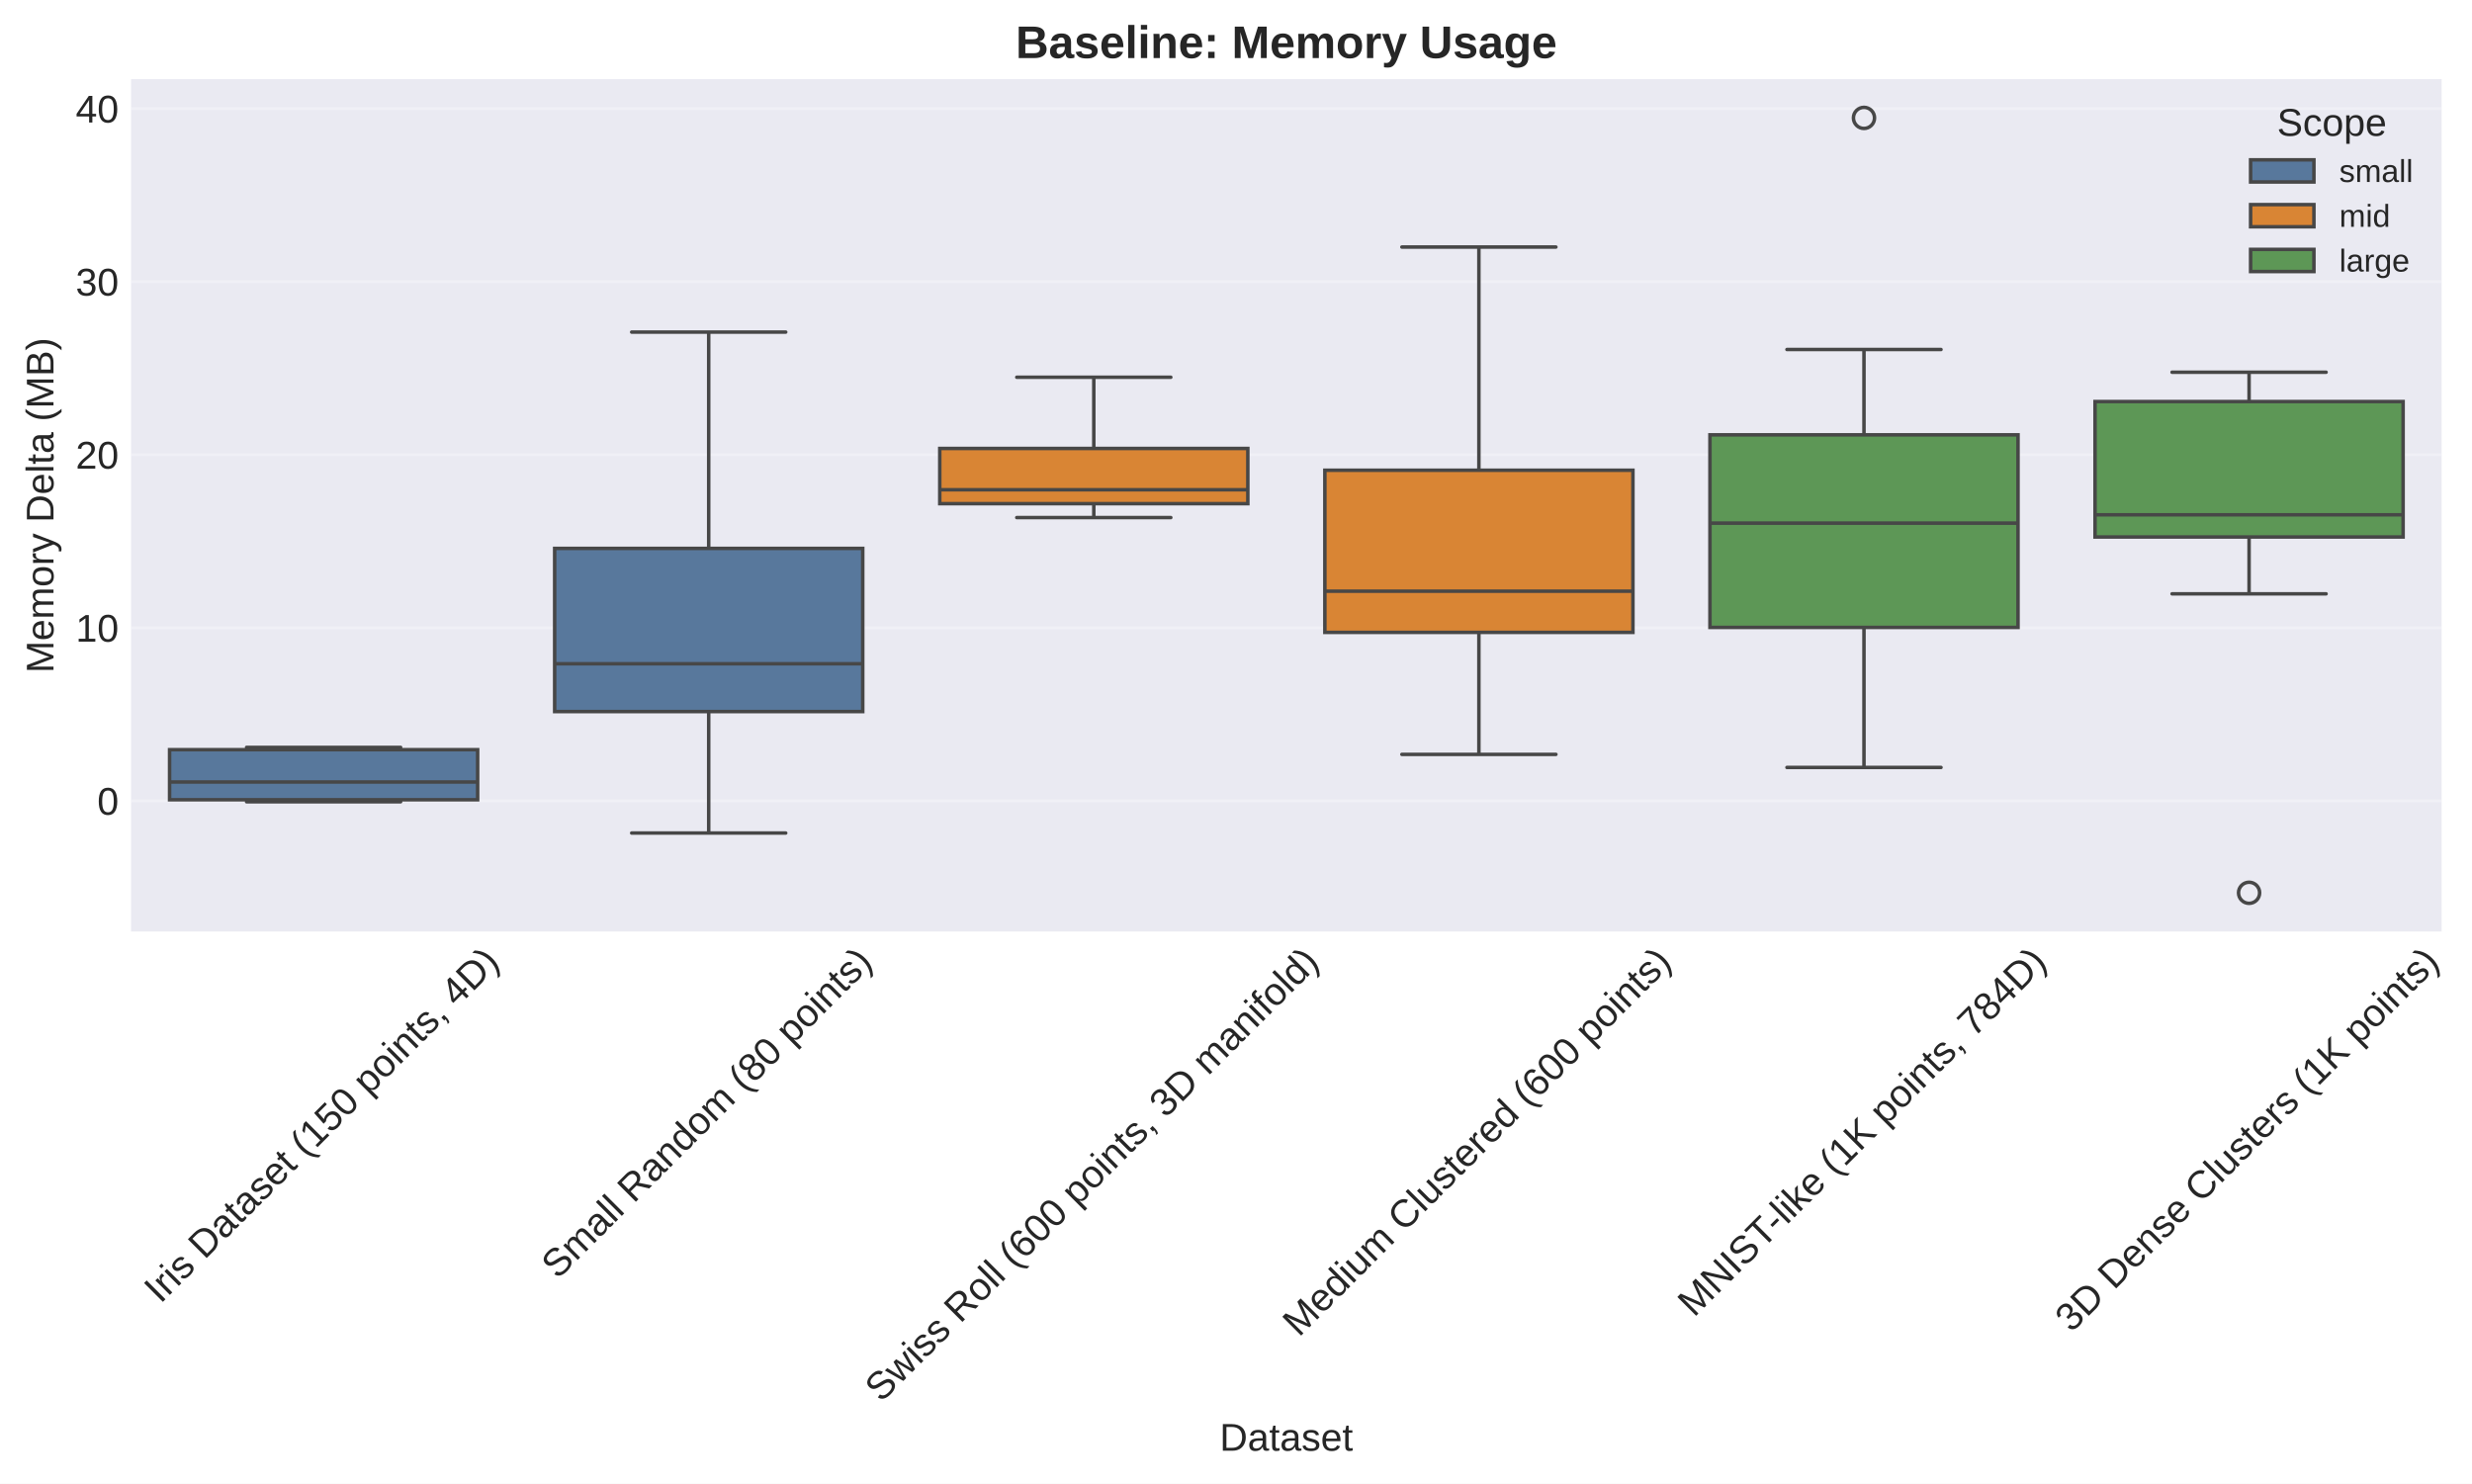
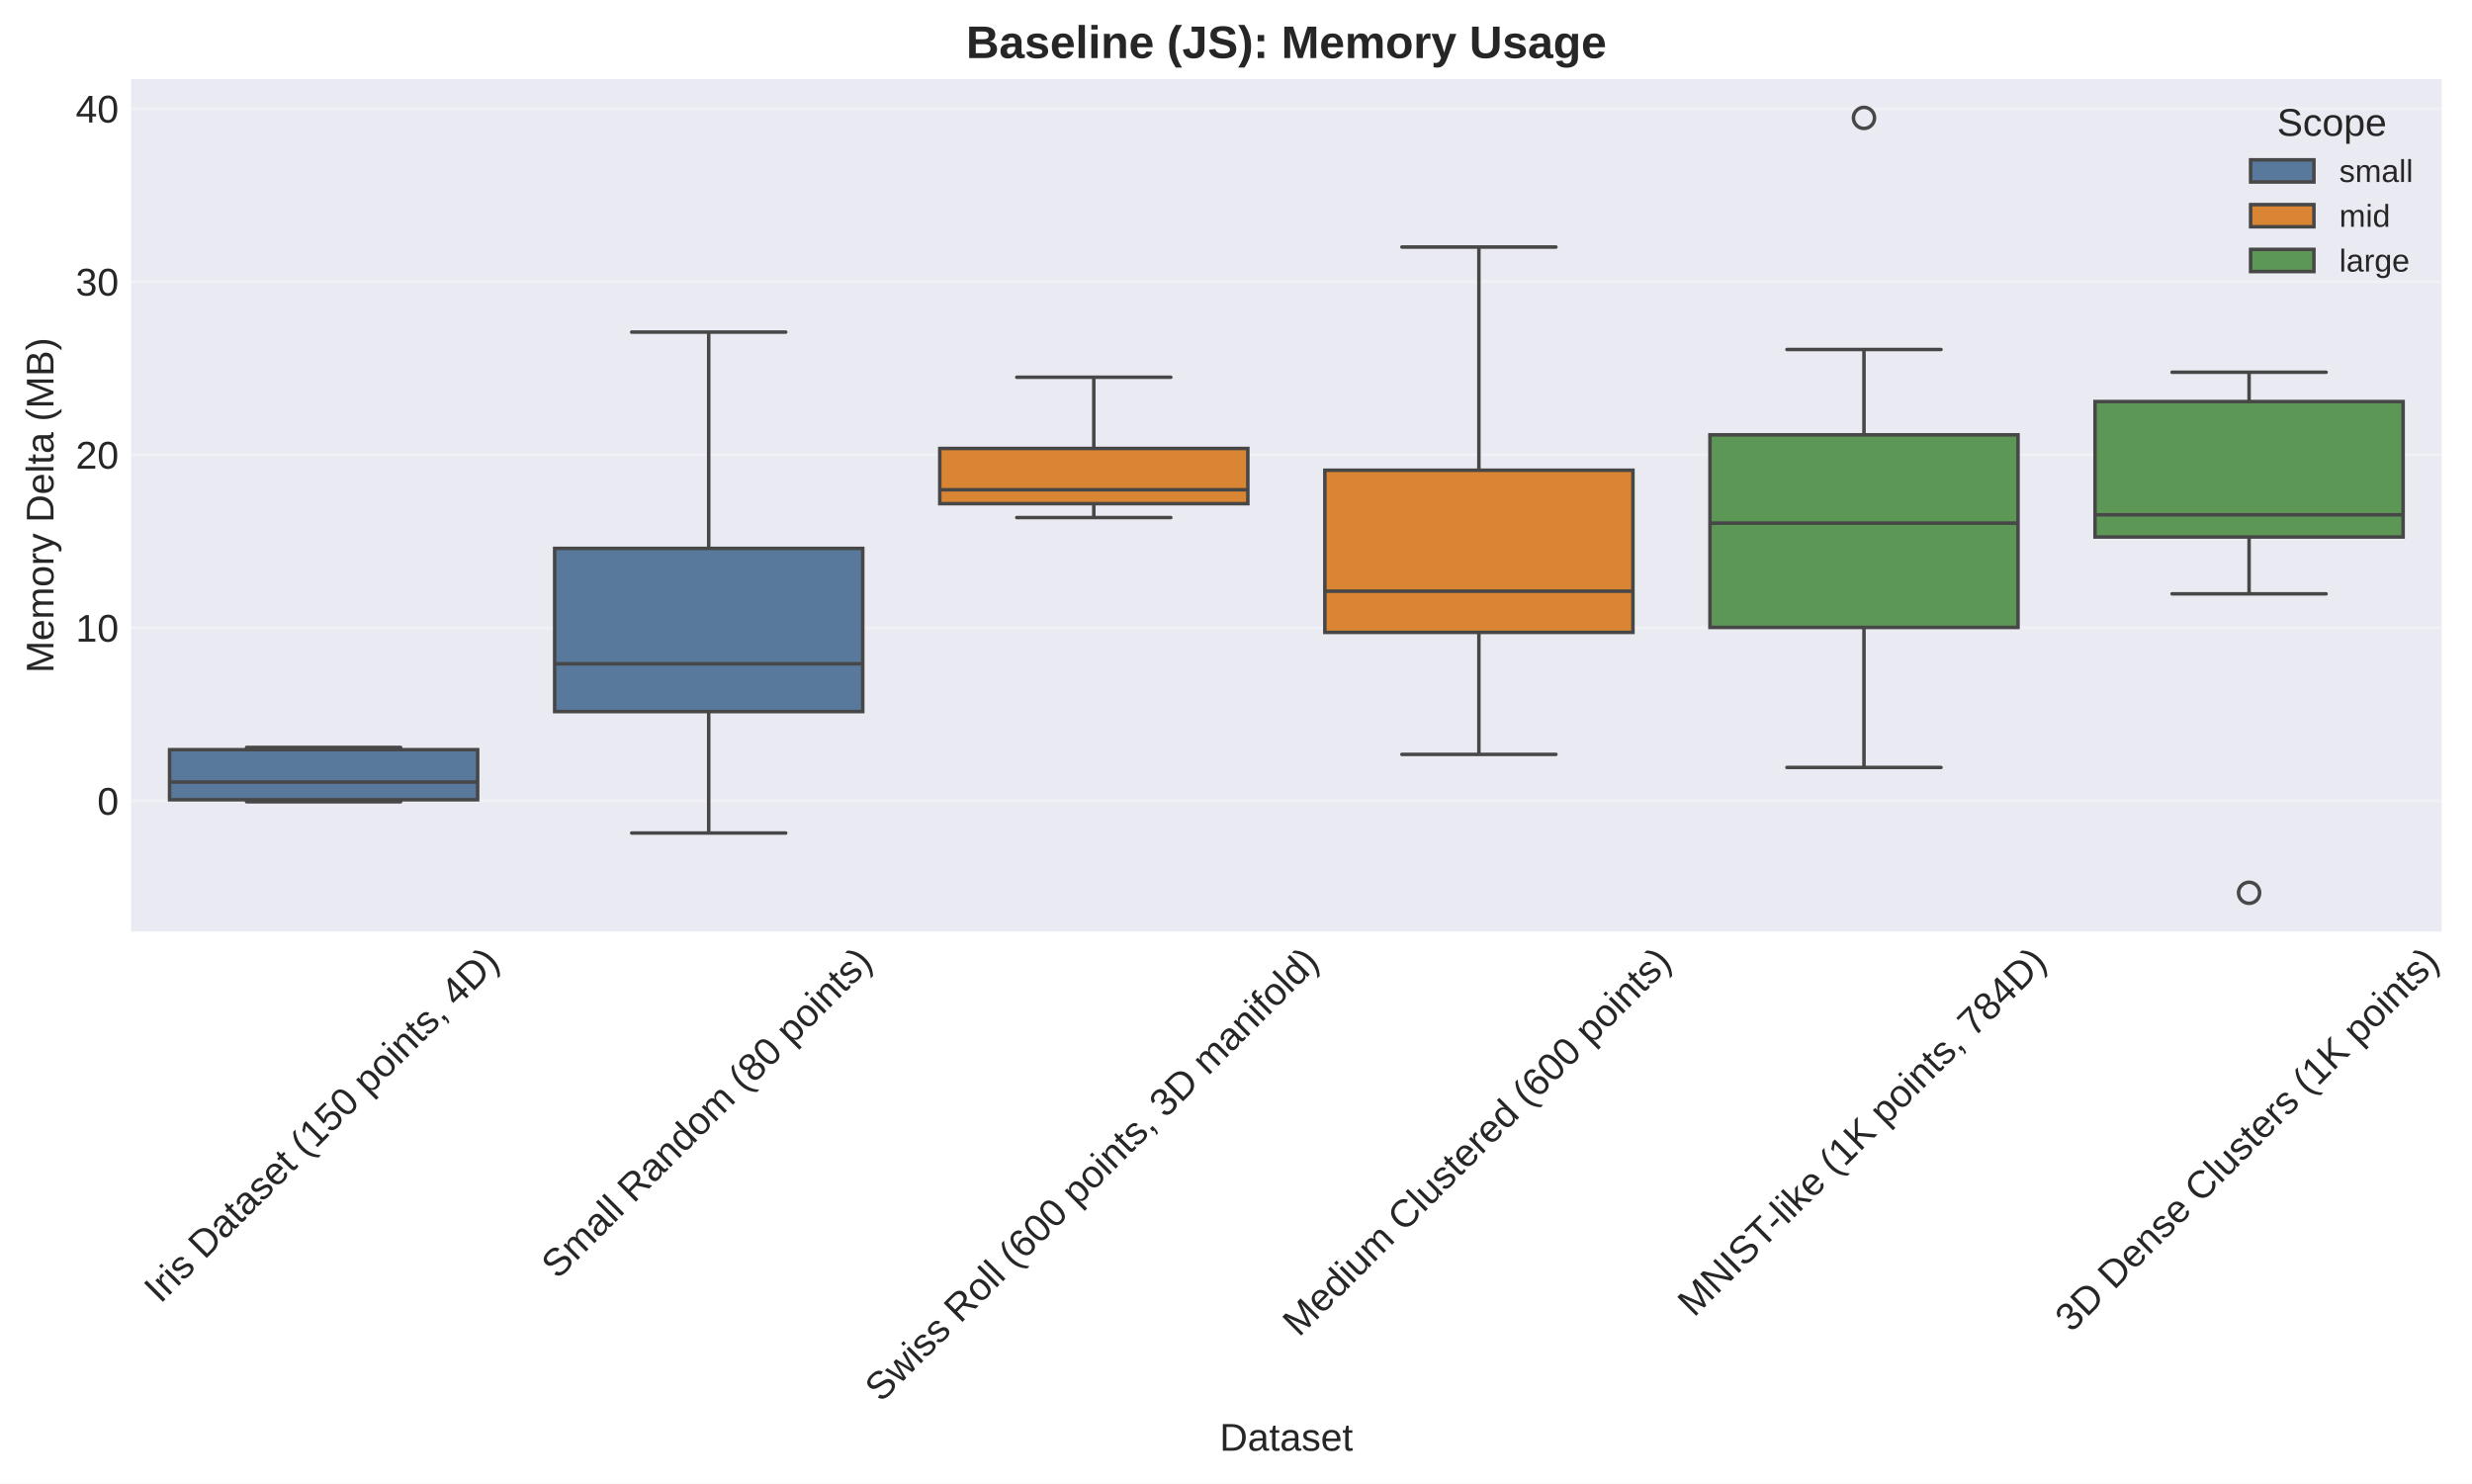
<svg xmlns="http://www.w3.org/2000/svg" xmlns:xlink="http://www.w3.org/1999/xlink" width="702.714pt" height="421.828pt" viewBox="0 0 702.714 421.828" version="1.1">
  <defs>
    <style type="text/css">*{stroke-linejoin: round; stroke-linecap: butt}</style>
  </defs>
  <g id="figure_1">
    <g id="patch_1">
      <path d="M 0 421.828  L 702.714 421.828  L 702.714 0  L 0 0  z " style="fill: #ffffff" />
    </g>
    <g id="axes_1">
      <g id="patch_2">
        <path d="M 37.257 264.842  L 694.079 264.842  L 694.079 22.505  L 37.257 22.505  z " style="fill: #eaeaf2" />
      </g>
      <g id="matplotlib.axis_1">
        <g id="xtick_1">
          <g id="line2d_1" />
          <g id="text_1">
            <text style="font-size: 11px; font-family: 'Arial', 'Liberation Sans', 'DejaVu Sans', 'Bitstream Vera Sans', sans-serif; fill: #262626" transform="translate(45.58973 370.8341) rotate(-45)">Iris Dataset (150 points, 4D)</text>
          </g>
        </g>
        <g id="xtick_2">
          <g id="line2d_2" />
          <g id="text_2">
            <text style="font-size: 11px; font-family: 'Arial', 'Liberation Sans', 'DejaVu Sans', 'Bitstream Vera Sans', sans-serif; fill: #262626" transform="translate(158.5177 363.9188) rotate(-45)">Small Random (80 points)</text>
          </g>
        </g>
        <g id="xtick_3">
          <g id="line2d_3" />
          <g id="text_3">
            <text style="font-size: 11px; font-family: 'Arial', 'Liberation Sans', 'DejaVu Sans', 'Bitstream Vera Sans', sans-serif; fill: #262626" transform="translate(250.4816 398.9315) rotate(-45)">Swiss Roll (600 points, 3D manifold)</text>
          </g>
        </g>
        <g id="xtick_4">
          <g id="line2d_4" />
          <g id="text_4">
            <text style="font-size: 11px; font-family: 'Arial', 'Liberation Sans', 'DejaVu Sans', 'Bitstream Vera Sans', sans-serif; fill: #262626" transform="translate(369.2443 380.3465) rotate(-45)">Medium Clustered (600 points)</text>
          </g>
        </g>
        <g id="xtick_5">
          <g id="line2d_5" />
          <g id="text_5">
            <text style="font-size: 11px; font-family: 'Arial', 'Liberation Sans', 'DejaVu Sans', 'Bitstream Vera Sans', sans-serif; fill: #262626" transform="translate(481.5287 374.7183) rotate(-45)">MNIST-like (1K points, 784D)</text>
          </g>
        </g>
        <g id="xtick_6">
          <g id="line2d_6" />
          <g id="text_6">
            <text style="font-size: 11px; font-family: 'Arial', 'Liberation Sans', 'DejaVu Sans', 'Bitstream Vera Sans', sans-serif; fill: #262626" transform="translate(588.8351 379.0461) rotate(-45)">3D Dense Clusters (1K points)</text>
          </g>
        </g>
        <g id="text_7">
          <text style="font-size: 11px; font-family: 'Arial', 'Liberation Sans', 'DejaVu Sans', 'Bitstream Vera Sans', sans-serif; text-anchor: middle; fill: #262626" x="365.668" y="412.442" transform="rotate(-0 365.6677 412.4422)">Dataset</text>
        </g>
      </g>
      <g id="matplotlib.axis_2">
        <g id="ytick_1">
          <g id="line2d_7">
            <path d="M 37.257 227.699  L 694.079 227.699  " clip-path="url(#p636340e12a)" style="fill: none; stroke: #ffffff; stroke-opacity: 0.3; stroke-width: 0.8; stroke-linecap: round" />
          </g>
          <g id="line2d_8" />
          <g id="text_8">
            <text style="font-size: 11px; font-family: 'Arial', 'Liberation Sans', 'DejaVu Sans', 'Bitstream Vera Sans', sans-serif; text-anchor: end; fill: #262626" x="33.757" y="231.636" transform="rotate(-0 33.75688 231.6356)">0</text>
          </g>
        </g>
        <g id="ytick_2">
          <g id="line2d_9">
            <path d="M 37.257 178.498  L 694.079 178.498  " clip-path="url(#p636340e12a)" style="fill: none; stroke: #ffffff; stroke-opacity: 0.3; stroke-width: 0.8; stroke-linecap: round" />
          </g>
          <g id="line2d_10" />
          <g id="text_9">
            <text style="font-size: 11px; font-family: 'Arial', 'Liberation Sans', 'DejaVu Sans', 'Bitstream Vera Sans', sans-serif; text-anchor: end; fill: #262626" x="33.757" y="182.435" transform="rotate(-0 33.75688 182.4346)">10</text>
          </g>
        </g>
        <g id="ytick_3">
          <g id="line2d_11">
            <path d="M 37.257 129.297  L 694.079 129.297  " clip-path="url(#p636340e12a)" style="fill: none; stroke: #ffffff; stroke-opacity: 0.3; stroke-width: 0.8; stroke-linecap: round" />
          </g>
          <g id="line2d_12" />
          <g id="text_10">
            <text style="font-size: 11px; font-family: 'Arial', 'Liberation Sans', 'DejaVu Sans', 'Bitstream Vera Sans', sans-serif; text-anchor: end; fill: #262626" x="33.757" y="133.234" transform="rotate(-0 33.75688 133.2336)">20</text>
          </g>
        </g>
        <g id="ytick_4">
          <g id="line2d_13">
            <path d="M 37.257 80.096  L 694.079 80.096  " clip-path="url(#p636340e12a)" style="fill: none; stroke: #ffffff; stroke-opacity: 0.3; stroke-width: 0.8; stroke-linecap: round" />
          </g>
          <g id="line2d_14" />
          <g id="text_11">
            <text style="font-size: 11px; font-family: 'Arial', 'Liberation Sans', 'DejaVu Sans', 'Bitstream Vera Sans', sans-serif; text-anchor: end; fill: #262626" x="33.757" y="84.033" transform="rotate(-0 33.75688 84.03264)">30</text>
          </g>
        </g>
        <g id="ytick_5">
          <g id="line2d_15">
            <path d="M 37.257 30.895  L 694.079 30.895  " clip-path="url(#p636340e12a)" style="fill: none; stroke: #ffffff; stroke-opacity: 0.3; stroke-width: 0.8; stroke-linecap: round" />
          </g>
          <g id="line2d_16" />
          <g id="text_12">
            <text style="font-size: 11px; font-family: 'Arial', 'Liberation Sans', 'DejaVu Sans', 'Bitstream Vera Sans', sans-serif; text-anchor: end; fill: #262626" x="33.757" y="34.832" transform="rotate(-0 33.75688 34.83166)">40</text>
          </g>
        </g>
        <g id="text_13">
          <text style="font-size: 11px; font-family: 'Arial', 'Liberation Sans', 'DejaVu Sans', 'Bitstream Vera Sans', sans-serif; text-anchor: middle; fill: #262626" x="15.208" y="143.674" transform="rotate(-90 15.20766 143.6736)">Memory Delta (MB)</text>
        </g>
      </g>
      <g id="patch_3">
        <path d="M 91.992 227.699  L 91.992 227.699  L 91.992 227.699  L 91.992 227.699  z " clip-path="url(#p636340e12a)" style="fill: #58789c; stroke: #474747; stroke-linejoin: miter" />
      </g>
      <g id="patch_4">
        <path d="M 91.992 227.699  L 91.992 227.699  L 91.992 227.699  L 91.992 227.699  z " clip-path="url(#p636340e12a)" style="fill: #d98534; stroke: #474747; stroke-linejoin: miter" />
      </g>
      <g id="patch_5">
        <path d="M 91.992 227.699  L 91.992 227.699  L 91.992 227.699  L 91.992 227.699  z " clip-path="url(#p636340e12a)" style="fill: #5d9756; stroke: #474747; stroke-linejoin: miter" />
      </g>
      <g id="patch_6">
        <path d="M 48.204 227.377  L 135.78 227.377  L 135.78 213.14  L 48.204 213.14  L 48.204 227.377  z " clip-path="url(#p636340e12a)" style="fill: #58789c; stroke: #474747; stroke-linejoin: miter" />
      </g>
      <g id="line2d_17">
        <path d="M 91.992 227.377  L 91.992 227.95  " clip-path="url(#p636340e12a)" style="fill: none; stroke: #474747" />
      </g>
      <g id="line2d_18">
        <path d="M 91.992 213.14  L 91.992 212.487  " clip-path="url(#p636340e12a)" style="fill: none; stroke: #474747" />
      </g>
      <g id="line2d_19">
        <path d="M 70.098 227.95  L 113.886 227.95  " clip-path="url(#p636340e12a)" style="fill: none; stroke: #474747; stroke-linecap: round" />
      </g>
      <g id="line2d_20">
        <path d="M 70.098 212.487  L 113.886 212.487  " clip-path="url(#p636340e12a)" style="fill: none; stroke: #474747; stroke-linecap: round" />
      </g>
      <g id="line2d_21" />
      <g id="patch_7">
        <path d="M 157.674 202.304  L 245.25 202.304  L 245.25 155.913  L 157.674 155.913  L 157.674 202.304  z " clip-path="url(#p636340e12a)" style="fill: #58789c; stroke: #474747; stroke-linejoin: miter" />
      </g>
      <g id="line2d_22">
        <path d="M 201.462 202.304  L 201.462 236.834  " clip-path="url(#p636340e12a)" style="fill: none; stroke: #474747" />
      </g>
      <g id="line2d_23">
        <path d="M 201.462 155.913  L 201.462 94.417  " clip-path="url(#p636340e12a)" style="fill: none; stroke: #474747" />
      </g>
      <g id="line2d_24">
        <path d="M 179.568 236.834  L 223.356 236.834  " clip-path="url(#p636340e12a)" style="fill: none; stroke: #474747; stroke-linecap: round" />
      </g>
      <g id="line2d_25">
        <path d="M 179.568 94.417  L 223.356 94.417  " clip-path="url(#p636340e12a)" style="fill: none; stroke: #474747; stroke-linecap: round" />
      </g>
      <g id="line2d_26" />
      <g id="patch_8">
        <path d="M 267.144 143.195  L 354.721 143.195  L 354.721 127.499  L 267.144 127.499  L 267.144 143.195  z " clip-path="url(#p636340e12a)" style="fill: #d98534; stroke: #474747; stroke-linejoin: miter" />
      </g>
      <g id="line2d_27">
        <path d="M 310.933 143.195  L 310.933 147.149  " clip-path="url(#p636340e12a)" style="fill: none; stroke: #474747" />
      </g>
      <g id="line2d_28">
        <path d="M 310.933 127.499  L 310.933 107.254  " clip-path="url(#p636340e12a)" style="fill: none; stroke: #474747" />
      </g>
      <g id="line2d_29">
        <path d="M 289.039 147.149  L 332.827 147.149  " clip-path="url(#p636340e12a)" style="fill: none; stroke: #474747; stroke-linecap: round" />
      </g>
      <g id="line2d_30">
        <path d="M 289.039 107.254  L 332.827 107.254  " clip-path="url(#p636340e12a)" style="fill: none; stroke: #474747; stroke-linecap: round" />
      </g>
      <g id="line2d_31" />
      <g id="patch_9">
        <path d="M 376.615 179.793  L 464.191 179.793  L 464.191 133.69  L 376.615 133.69  L 376.615 179.793  z " clip-path="url(#p636340e12a)" style="fill: #d98534; stroke: #474747; stroke-linejoin: miter" />
      </g>
      <g id="line2d_32">
        <path d="M 420.403 179.793  L 420.403 214.473  " clip-path="url(#p636340e12a)" style="fill: none; stroke: #474747" />
      </g>
      <g id="line2d_33">
        <path d="M 420.403 133.69  L 420.403 70.236  " clip-path="url(#p636340e12a)" style="fill: none; stroke: #474747" />
      </g>
      <g id="line2d_34">
        <path d="M 398.509 214.473  L 442.297 214.473  " clip-path="url(#p636340e12a)" style="fill: none; stroke: #474747; stroke-linecap: round" />
      </g>
      <g id="line2d_35">
        <path d="M 398.509 70.236  L 442.297 70.236  " clip-path="url(#p636340e12a)" style="fill: none; stroke: #474747; stroke-linecap: round" />
      </g>
      <g id="line2d_36" />
      <g id="patch_10">
        <path d="M 486.085 178.382  L 573.661 178.382  L 573.661 123.628  L 486.085 123.628  L 486.085 178.382  z " clip-path="url(#p636340e12a)" style="fill: #5d9756; stroke: #474747; stroke-linejoin: miter" />
      </g>
      <g id="line2d_37">
        <path d="M 529.873 178.382  L 529.873 218.192  " clip-path="url(#p636340e12a)" style="fill: none; stroke: #474747" />
      </g>
      <g id="line2d_38">
        <path d="M 529.873 123.628  L 529.873 99.368  " clip-path="url(#p636340e12a)" style="fill: none; stroke: #474747" />
      </g>
      <g id="line2d_39">
        <path d="M 507.979 218.192  L 551.767 218.192  " clip-path="url(#p636340e12a)" style="fill: none; stroke: #474747; stroke-linecap: round" />
      </g>
      <g id="line2d_40">
        <path d="M 507.979 99.368  L 551.767 99.368  " clip-path="url(#p636340e12a)" style="fill: none; stroke: #474747; stroke-linecap: round" />
      </g>
      <g id="line2d_41">
        <defs>
          <path id="mfe35c22c8e" d="M 0 3  C 0.796 3 1.559 2.684 2.121 2.121  C 2.684 1.559 3 0.796 3 0  C 3 -0.796 2.684 -1.559 2.121 -2.121  C 1.559 -2.684 0.796 -3 0 -3  C -0.796 -3 -1.559 -2.684 -2.121 -2.121  C -2.684 -1.559 -3 -0.796 -3 0  C -3 0.796 -2.684 1.559 -2.121 2.121  C -1.559 2.684 -0.796 3 0 3  z " style="stroke: #474747" />
        </defs>
        <g clip-path="url(#p636340e12a)">
          <use xlink:href="#mfe35c22c8e" x="529.873" y="33.52" style="fill-opacity: 0; stroke: #474747" />
        </g>
      </g>
      <g id="patch_11">
        <path d="M 595.555 152.671  L 683.132 152.671  L 683.132 114.162  L 595.555 114.162  L 595.555 152.671  z " clip-path="url(#p636340e12a)" style="fill: #5d9756; stroke: #474747; stroke-linejoin: miter" />
      </g>
      <g id="line2d_42">
        <path d="M 639.343 152.671  L 639.343 168.829  " clip-path="url(#p636340e12a)" style="fill: none; stroke: #474747" />
      </g>
      <g id="line2d_43">
        <path d="M 639.343 114.162  L 639.343 105.827  " clip-path="url(#p636340e12a)" style="fill: none; stroke: #474747" />
      </g>
      <g id="line2d_44">
        <path d="M 617.449 168.829  L 661.237 168.829  " clip-path="url(#p636340e12a)" style="fill: none; stroke: #474747; stroke-linecap: round" />
      </g>
      <g id="line2d_45">
        <path d="M 617.449 105.827  L 661.237 105.827  " clip-path="url(#p636340e12a)" style="fill: none; stroke: #474747; stroke-linecap: round" />
      </g>
      <g id="line2d_46">
        <g clip-path="url(#p636340e12a)">
          <use xlink:href="#mfe35c22c8e" x="639.343" y="253.827" style="fill-opacity: 0; stroke: #474747" />
        </g>
      </g>
      <g id="line2d_47">
        <path d="M 48.204 222.324  L 135.78 222.324  " clip-path="url(#p636340e12a)" style="fill: none; stroke: #474747" />
      </g>
      <g id="line2d_48">
        <path d="M 157.674 188.712  L 245.25 188.712  " clip-path="url(#p636340e12a)" style="fill: none; stroke: #474747" />
      </g>
      <g id="line2d_49">
        <path d="M 267.144 139.236  L 354.721 139.236  " clip-path="url(#p636340e12a)" style="fill: none; stroke: #474747" />
      </g>
      <g id="line2d_50">
        <path d="M 376.615 168.085  L 464.191 168.085  " clip-path="url(#p636340e12a)" style="fill: none; stroke: #474747" />
      </g>
      <g id="line2d_51">
        <path d="M 486.085 148.732  L 573.661 148.732  " clip-path="url(#p636340e12a)" style="fill: none; stroke: #474747" />
      </g>
      <g id="line2d_52">
        <path d="M 595.555 146.366  L 683.132 146.366  " clip-path="url(#p636340e12a)" style="fill: none; stroke: #474747" />
      </g>
      <g id="patch_12">
        <path d="M 37.257 264.842  L 37.257 22.505  " style="fill: none" />
      </g>
      <g id="patch_13">
        <path d="M 694.079 264.842  L 694.079 22.505  " style="fill: none" />
      </g>
      <g id="patch_14">
        <path d="M 37.257 264.842  L 694.079 264.842  " style="fill: none" />
      </g>
      <g id="patch_15">
        <path d="M 37.257 22.505  L 694.079 22.505  " style="fill: none" />
      </g>
      <g id="text_14">
-         <text style="font-weight: 700; font-size: 13px; font-family: 'Arial', 'Liberation Sans', 'DejaVu Sans', 'Bitstream Vera Sans', sans-serif; text-anchor: middle; fill: #262626" x="365.668" y="16.505" transform="rotate(-0 365.6677 16.50516)">Baseline: Memory Usage</text>
+         <text style="font-weight: 700; font-size: 13px; font-family: 'Arial', 'Liberation Sans', 'DejaVu Sans', 'Bitstream Vera Sans', sans-serif; text-anchor: middle; fill: #262626" x="365.668" y="16.505" transform="rotate(-0 365.6677 16.50516)">Baseline (JS): Memory Usage</text>
      </g>
      <g id="legend_1">
        <g id="text_15">
          <text style="font-size: 11px; font-family: 'Arial', 'Liberation Sans', 'DejaVu Sans', 'Bitstream Vera Sans', sans-serif; text-anchor: start; fill: #262626" x="647.284" y="38.613" transform="rotate(-0 647.2839 38.61281)">Scope</text>
        </g>
        <g id="patch_16">
          <path d="M 639.778 51.741  L 657.778 51.741  L 657.778 45.441  L 639.778 45.441  z " style="fill: #58789c; stroke: #474747; stroke-linejoin: miter" />
        </g>
        <g id="text_16">
          <text style="font-size: 9px; font-family: 'Arial', 'Liberation Sans', 'DejaVu Sans', 'Bitstream Vera Sans', sans-serif; text-anchor: start; fill: #262626" x="664.978" y="51.741" transform="rotate(-0 664.9776 51.74109)">small</text>
        </g>
        <g id="patch_17">
          <path d="M 639.778 64.472  L 657.778 64.472  L 657.778 58.172  L 639.778 58.172  z " style="fill: #d98534; stroke: #474747; stroke-linejoin: miter" />
        </g>
        <g id="text_17">
          <text style="font-size: 9px; font-family: 'Arial', 'Liberation Sans', 'DejaVu Sans', 'Bitstream Vera Sans', sans-serif; text-anchor: start; fill: #262626" x="664.978" y="64.472" transform="rotate(-0 664.9776 64.47187)">mid</text>
        </g>
        <g id="patch_18">
          <path d="M 639.778 77.203  L 657.778 77.203  L 657.778 70.903  L 639.778 70.903  z " style="fill: #5d9756; stroke: #474747; stroke-linejoin: miter" />
        </g>
        <g id="text_18">
          <text style="font-size: 9px; font-family: 'Arial', 'Liberation Sans', 'DejaVu Sans', 'Bitstream Vera Sans', sans-serif; text-anchor: start; fill: #262626" x="664.978" y="77.203" transform="rotate(-0 664.9776 77.20266)">large</text>
        </g>
      </g>
    </g>
  </g>
  <defs>
    <clipPath id="p636340e12a">
      <rect x="37.257" y="22.505" width="656.822" height="242.337" />
    </clipPath>
  </defs>
</svg>
